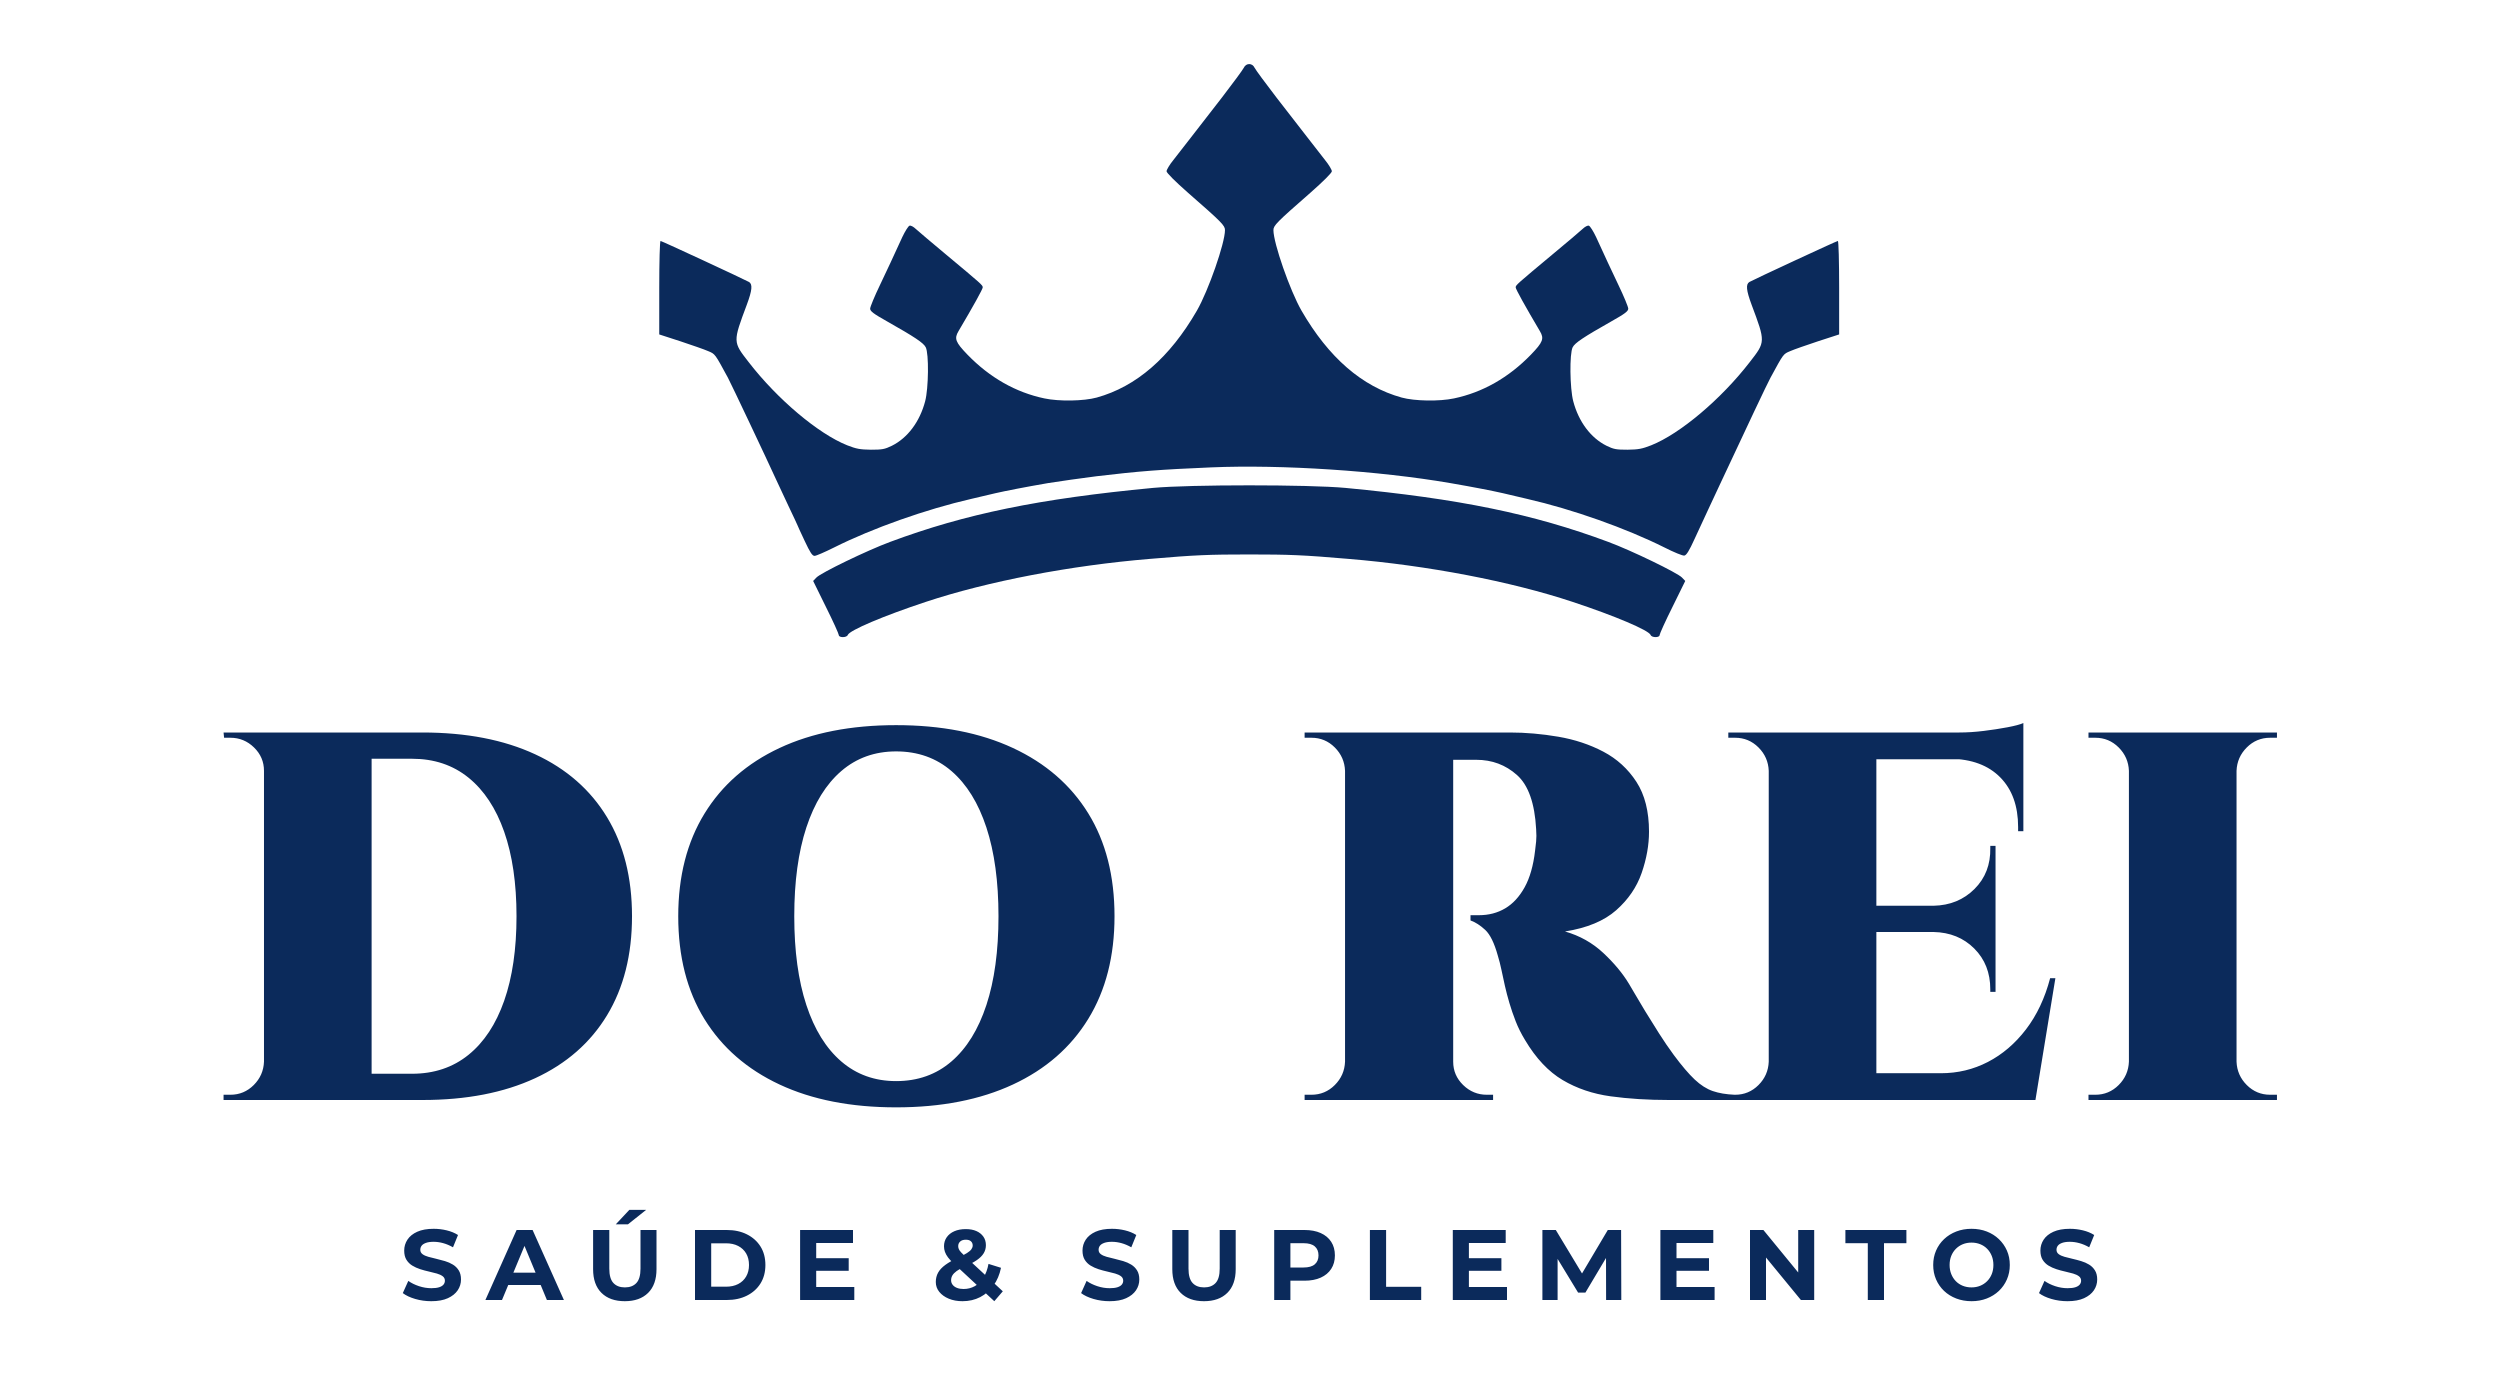
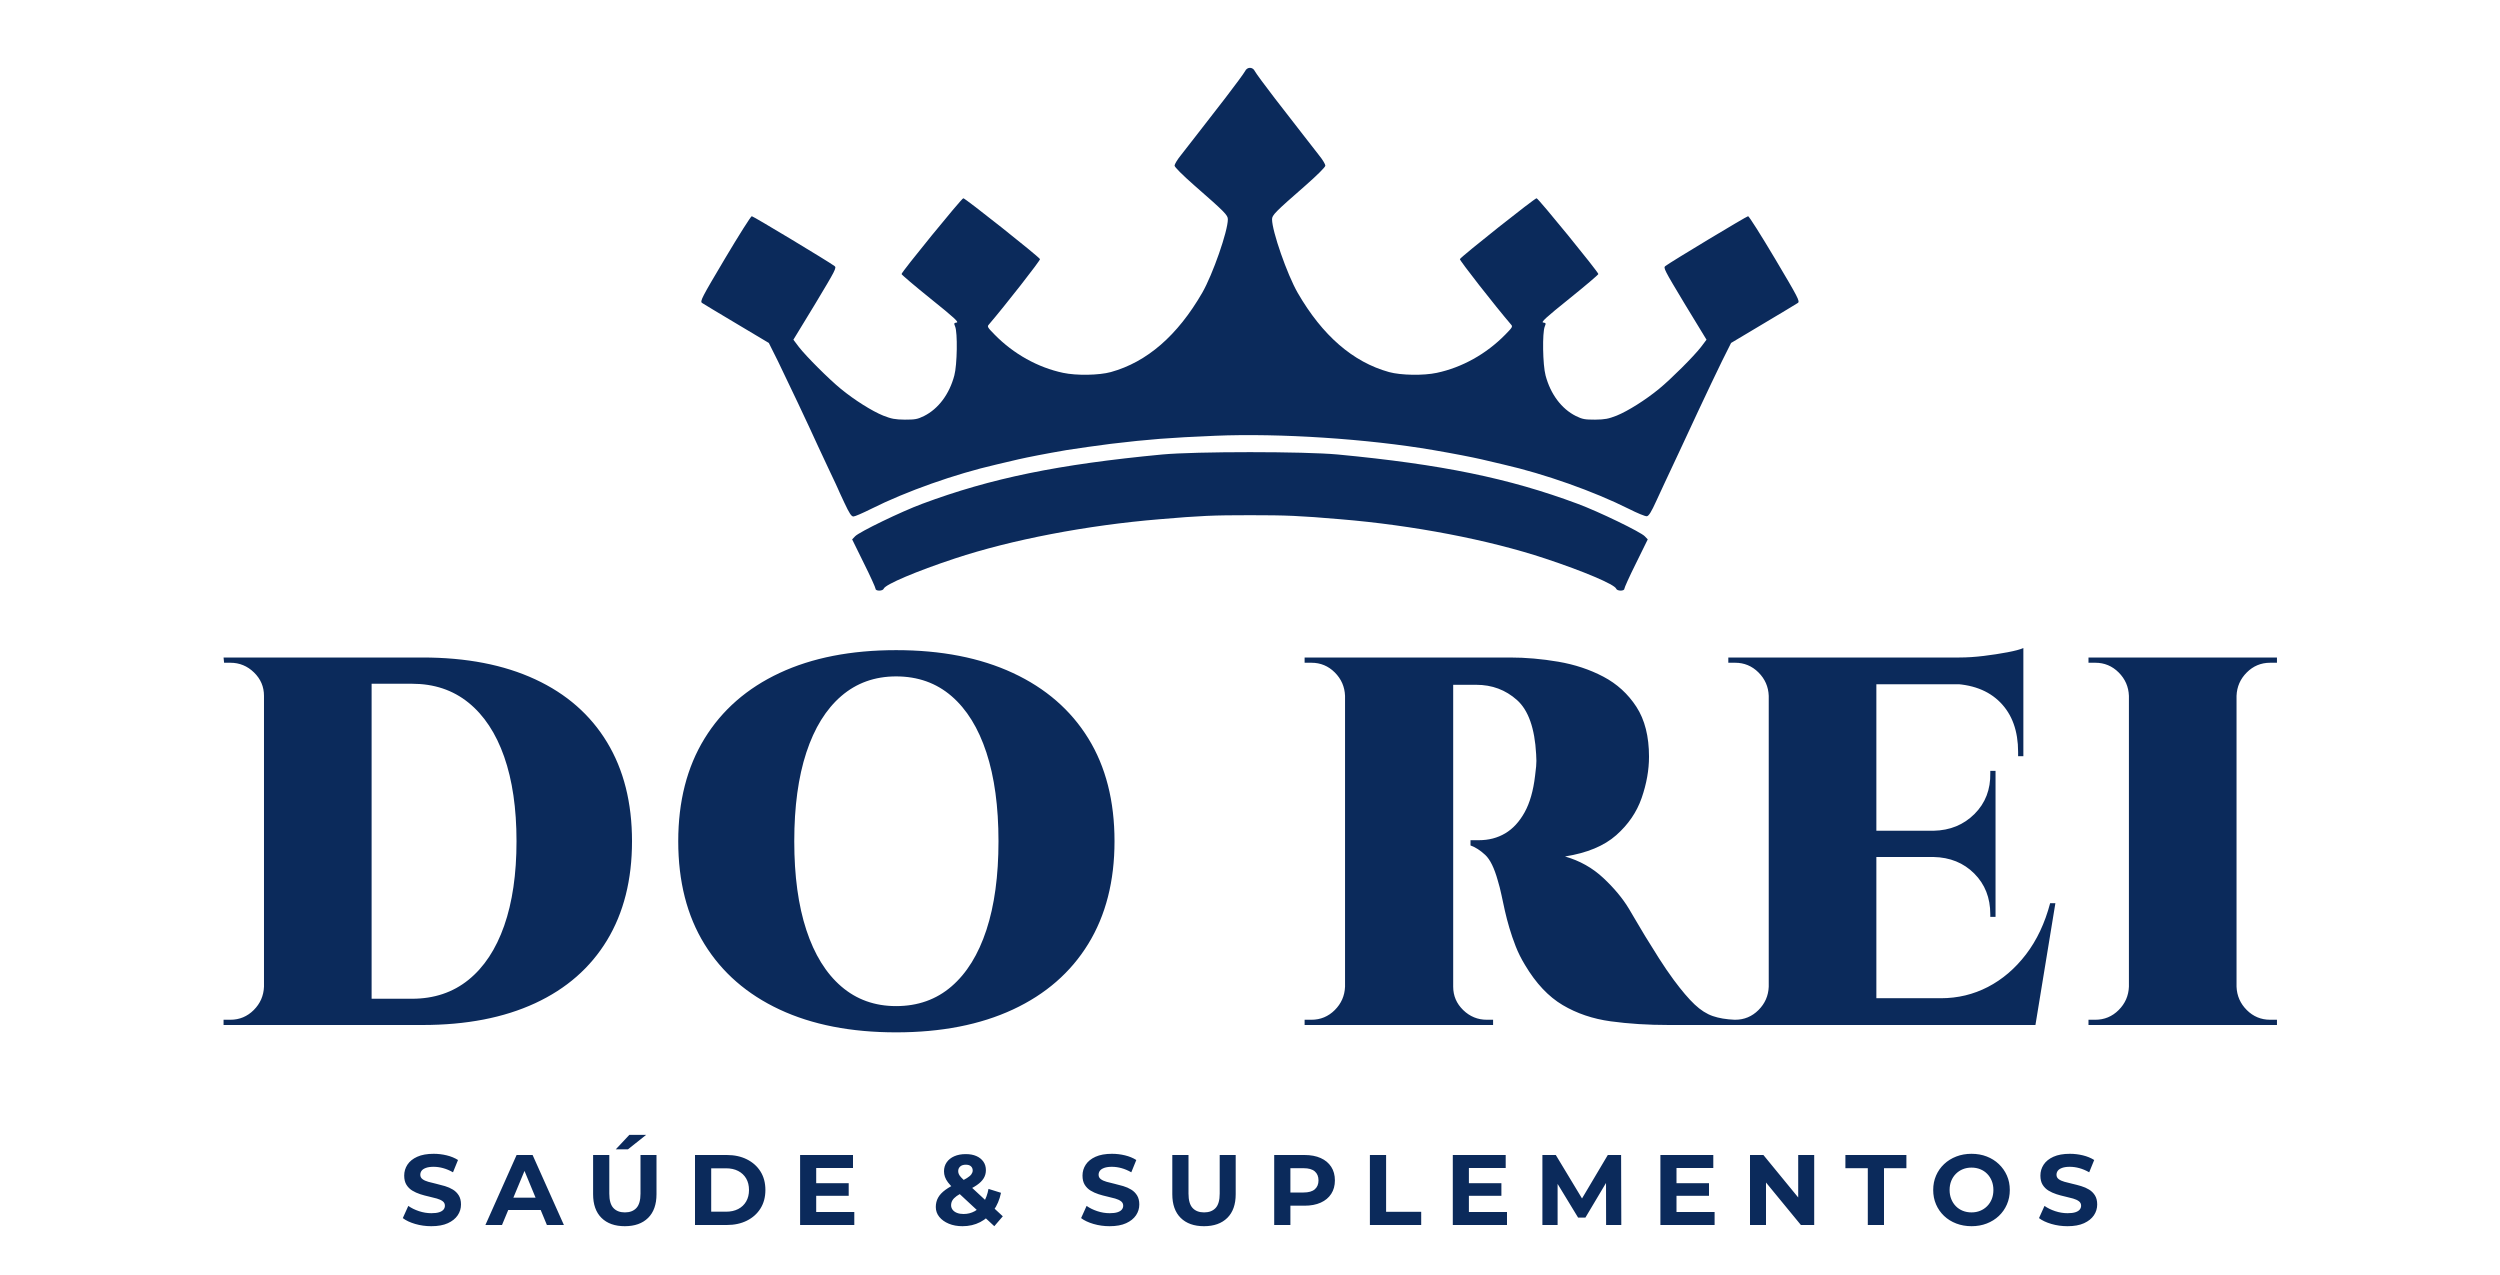
- <svg xmlns="http://www.w3.org/2000/svg" viewBox="0 0 1000 560" width="1000" height="560">
-   <path transform="translate(258,20) scale(0.57)" fill="#0B2A5B" fill-rule="evenodd" d="M136.0,410.6C136.0,409.8 132.0,400.9 127.0,390.9L118.0,372.6L120.3,370.2C123.4,366.9 155.8,351.2 172.0,345.2C224.9,325.5 276.6,314.9 356.5,307.3C382.3,304.9 465.7,304.9 491.5,307.3C571.4,314.9 623.1,325.5 676.0,345.2C692.2,351.2 724.6,366.9 727.7,370.2L730.0,372.6L721.0,390.9C716.0,400.9 712.0,409.8 712.0,410.6C712.0,412.5 706.4,412.5 705.7,410.5C704.4,407.2 680.6,397.1 651.0,387.3C607.6,372.9 549.3,361.7 493.5,357.1C462.0,354.4 452.0,354.0 424.0,354.0C396.0,354.0 386.0,354.4 354.5,357.1C298.7,361.7 240.4,372.9 197.0,387.3C167.4,397.1 143.6,407.2 142.3,410.5C141.6,412.5 136.0,412.5 136.0,410.6ZM112.0,344.4C109.2,338.5 107.0,333.6 107.0,333.5C107.0,333.3 104.0,327.0 100.4,319.4C96.8,311.7 92.9,303.5 91.8,301.0C85.9,288.0 60.3,233.9 58.2,230.0C48.9,212.9 49.3,213.4 44.3,211.3C41.6,210.1 32.9,207.1 24.8,204.4L10.0,199.6L10.0,166.8C10.0,148.6 10.4,134.0 10.9,134.0C11.7,134.0 69.6,160.9 73.0,162.8C75.6,164.4 75.2,168.6 71.5,178.6C61.6,205.1 61.6,204.7 72.8,219.1C92.9,245.1 121.6,269.3 141.9,277.4C148.3,279.9 150.9,280.4 158.5,280.5C166.4,280.5 168.2,280.2 173.3,277.7C184.3,272.2 192.8,260.9 196.6,246.5C199.0,237.4 199.3,213.1 197.0,208.6C195.4,205.5 189.4,201.5 169.8,190.4C160.2,185.0 158.0,183.3 158.0,181.5C158.0,180.3 161.1,172.8 164.9,164.9C171.4,151.1 173.0,147.9 180.6,131.2C182.5,127.2 184.7,123.7 185.6,123.3C186.5,123.0 188.3,123.9 190.3,125.8C192.1,127.4 201.2,135.2 210.5,142.9C236.5,164.6 237.0,165.0 237.0,166.6C237.0,167.8 230.4,179.7 220.0,197.3C216.9,202.5 217.8,205.0 226.3,213.8C241.9,229.9 260.2,240.3 280.3,244.5C290.6,246.7 307.9,246.4 317.0,243.9C344.8,236.2 368.3,215.8 387.3,182.9C395.4,168.8 407.0,135.5 407.0,126.4C407.0,123.2 404.9,121.0 381.2,100.3C372.0,92.2 366.0,86.2 366.0,85.1C366.0,84.1 368.1,80.5 370.8,77.2C373.4,73.9 378.9,66.8 383.1,61.4C387.3,55.9 397.1,43.3 404.9,33.3C412.6,23.3 419.5,13.9 420.2,12.5C421.8,9.0 426.2,9.0 427.8,12.5C428.5,13.9 435.4,23.3 443.1,33.3C450.9,43.3 460.7,55.9 464.9,61.4C469.1,66.8 474.6,73.9 477.2,77.2C479.9,80.5 482.0,84.1 482.0,85.1C482.0,86.2 476.0,92.2 466.8,100.3C443.1,121.0 441.0,123.2 441.0,126.4C441.0,135.5 452.6,168.8 460.7,182.9C479.7,215.8 503.2,236.2 531.0,243.9C540.1,246.4 557.4,246.7 567.7,244.5C587.8,240.3 606.1,229.9 621.7,213.8C630.2,205.0 631.1,202.5 628.0,197.3C617.6,179.7 611.0,167.8 611.0,166.6C611.0,165.0 611.5,164.6 637.5,142.9C646.9,135.2 655.9,127.4 657.7,125.8C659.7,123.9 661.5,123.0 662.4,123.3C663.3,123.7 665.5,127.2 667.4,131.2C675.0,147.9 676.6,151.1 683.1,164.9C686.9,172.8 690.0,180.3 690.0,181.5C690.0,183.3 687.8,185.0 678.2,190.4C658.6,201.5 652.6,205.5 651.0,208.6C648.7,213.1 649.0,237.4 651.4,246.5C655.2,260.9 663.7,272.2 674.7,277.7C679.8,280.2 681.6,280.5 689.5,280.5C697.1,280.4 699.7,279.9 706.1,277.4C726.4,269.3 755.1,245.1 775.2,219.1C786.4,204.7 786.4,205.1 776.5,178.6C772.8,168.6 772.4,164.4 775.0,162.8C778.4,160.9 836.3,134.0 837.1,134.0C837.6,134.0 838.0,148.6 838.0,166.8L838.0,199.6L823.2,204.4C815.1,207.1 806.4,210.1 803.7,211.3C798.7,213.4 799.1,212.9 789.8,230.0C787.7,233.8 773.1,264.7 754.5,304.5C752.2,309.5 748.4,317.6 746.1,322.5C743.8,327.5 739.5,336.7 736.6,343.0C732.7,351.6 730.8,354.6 729.3,354.8C728.2,355.0 721.9,352.4 715.4,349.1C688.4,335.6 650.9,322.3 619.0,315.0C614.3,313.9 606.7,312.1 602.0,311.0C594.5,309.3 581.8,306.8 565.0,303.9C514.9,295.3 446.9,290.8 397.3,292.9C361.6,294.4 346.5,295.6 317.0,299.1C306.7,300.4 290.5,302.7 283.0,303.9C266.2,306.8 253.5,309.3 246.0,311.0C241.3,312.1 233.7,313.9 229.0,315.0C197.2,322.3 159.6,335.6 132.7,349.1C126.3,352.3 120.1,355.0 119.0,355.0C117.4,355.0 115.9,352.7 112.0,344.4Z" />
+ <svg xmlns="http://www.w3.org/2000/svg" viewBox="0 30 1000 510" width="1000" height="510">
+   <path transform="translate(253.5,52) scale(0.52)" fill="#0B2A5B" fill-rule="evenodd" d="M186.0,410.6C186.0,409.8 182.0,400.9 177.0,390.9L168.0,372.6L170.3,370.2C173.4,366.9 205.8,351.2 222.0,345.2C274.9,325.5 326.6,314.9 406.5,307.3C432.3,304.9 515.7,304.9 541.5,307.3C621.4,314.9 673.1,325.5 726.0,345.2C742.2,351.2 774.6,366.9 777.7,370.2L780.0,372.6L771.0,390.9C766.0,400.9 762.0,409.8 762.0,410.6C762.0,412.5 756.4,412.5 755.7,410.5C754.4,407.2 730.6,397.1 701.0,387.3C657.6,372.9 599.3,361.7 543.5,357.1C512.0,354.4 502.0,354.0 474.0,354.0C446.0,354.0 436.0,354.4 404.5,357.1C348.7,361.7 290.4,372.9 247.0,387.3C217.4,397.1 193.6,407.2 192.3,410.5C191.6,412.5 186.0,412.5 186.0,410.6ZM162.0,344.4C159.2,338.5 157.0,333.6 157.0,333.5C157.0,333.3 154.0,327.0 150.4,319.4C146.8,311.7 142.9,303.5 141.8,301.0C135.4,286.8 116.8,247.5 110.9,235.5L103.9,221.5L79.1,206.7C65.5,198.6 53.5,191.4 52.5,190.7C50.9,189.4 52.1,187.0 70.1,156.7C80.8,138.7 90.1,124.0 90.8,124.0C91.9,124.0 149.2,158.5 154.4,162.3C156.2,163.6 155.4,165.1 139.6,191.4L122.8,219.0L127.1,224.7C132.7,231.9 150.1,249.3 159.4,256.9C169.9,265.5 183.3,273.9 191.9,277.4C198.3,279.9 200.9,280.4 208.5,280.5C216.4,280.5 218.2,280.2 223.3,277.7C234.3,272.2 242.8,260.9 246.6,246.5C248.8,238.4 249.2,213.5 247.2,208.8C246.2,206.4 246.3,206.1 248.4,205.8C250.3,205.6 246.6,202.1 228.4,187.5C216.1,177.6 206.0,169.0 206.0,168.5C206.0,166.9 251.9,110.6 253.5,110.2C254.7,109.9 311.0,154.6 312.5,157.0C313.0,157.8 285.6,192.8 273.2,207.3C271.7,208.9 272.1,209.5 277.6,215.1C292.2,230.0 310.9,240.4 330.3,244.5C340.6,246.7 357.9,246.4 367.0,243.9C394.8,236.2 418.3,215.8 437.3,182.9C445.4,168.8 457.0,135.5 457.0,126.4C457.0,123.2 454.9,121.0 431.2,100.3C422.0,92.2 416.0,86.2 416.0,85.1C416.0,84.1 418.1,80.5 420.8,77.2C423.4,73.9 428.9,66.8 433.1,61.4C437.3,55.9 447.1,43.3 454.9,33.3C462.6,23.3 469.5,13.9 470.2,12.5C471.8,9.0 476.2,9.0 477.8,12.5C478.5,13.9 485.4,23.3 493.1,33.3C500.9,43.3 510.7,55.9 514.9,61.4C519.1,66.8 524.6,73.9 527.2,77.2C529.9,80.5 532.0,84.1 532.0,85.1C532.0,86.2 526.0,92.2 516.8,100.3C493.1,121.0 491.0,123.2 491.0,126.4C491.0,135.5 502.6,168.8 510.7,182.9C529.7,215.8 553.2,236.2 581.0,243.9C590.1,246.4 607.4,246.7 617.7,244.5C637.1,240.4 655.8,230.0 670.4,215.1C675.9,209.5 676.3,208.9 674.8,207.3C662.4,192.8 635.0,157.8 635.5,157.0C637.0,154.6 693.3,109.9 694.5,110.2C696.1,110.6 742.0,166.9 742.0,168.5C742.0,169.0 731.9,177.6 719.6,187.5C701.4,202.1 697.7,205.6 699.6,205.8C701.7,206.1 701.8,206.4 700.8,208.8C698.8,213.5 699.2,238.4 701.4,246.5C705.2,260.9 713.7,272.2 724.7,277.7C729.8,280.2 731.6,280.5 739.5,280.5C747.1,280.4 749.7,279.9 756.1,277.4C764.7,273.9 778.1,265.5 788.6,256.9C797.9,249.3 815.3,231.9 820.9,224.7L825.2,219.0L808.4,191.4C792.6,165.1 791.8,163.6 793.6,162.3C798.8,158.5 856.1,124.0 857.2,124.0C857.9,124.0 867.2,138.7 877.9,156.7C895.9,187.0 897.1,189.4 895.5,190.7C894.5,191.4 882.5,198.6 868.9,206.7L844.1,221.5L837.1,235.5C833.3,243.2 825.2,260.3 819.0,273.5C812.9,286.7 806.1,301.1 804.1,305.5C793.7,327.6 791.5,332.4 786.6,343.0C782.7,351.6 780.8,354.6 779.3,354.8C778.2,355.0 771.9,352.4 765.4,349.1C738.4,335.6 700.9,322.3 669.0,315.0C664.3,313.9 656.7,312.1 652.0,311.0C644.5,309.3 631.8,306.8 615.0,303.9C564.9,295.3 496.9,290.8 447.3,292.9C411.6,294.4 396.5,295.6 367.0,299.1C356.7,300.4 340.5,302.7 333.0,303.9C316.2,306.8 303.5,309.3 296.0,311.0C291.3,312.1 283.7,313.9 279.0,315.0C247.2,322.3 209.6,335.6 182.7,349.1C176.3,352.3 170.1,355.0 169.0,355.0C167.4,355.0 165.9,352.7 162.0,344.4Z" />
  <path fill="#0B2A5B" d="M169.015 293.0Q195.265 293.0 214.06 301.715Q232.855 310.43 242.83 326.915Q252.805 343.4 252.805 366.5Q252.805 389.6 242.83 406.085Q232.855 422.57 214.06 431.285Q195.265 440.0 169.015 440.0H115.675L115.465 429.5Q125.545 429.5 133.525 429.5Q141.505 429.5 147.385 429.5Q153.265 429.5 157.15 429.5Q161.035 429.5 162.925 429.5Q164.815 429.5 164.815 429.5Q178.045 429.5 187.39 421.94Q196.735 414.38 201.67 400.31Q206.605 386.24 206.605 366.5Q206.605 346.76 201.67 332.69Q196.735 318.62 187.39 311.06Q178.045 303.5 164.815 303.5Q164.815 303.5 162.82 303.5Q160.825 303.5 156.73 303.5Q152.635 303.5 146.545 303.5Q140.455 303.5 132.16 303.5Q123.865 303.5 113.365 303.5V293.0ZM148.645 293.0V440.0H105.595V293.0ZM106.225 424.67V440.0H89.425V437.9Q89.425 437.9 90.79 437.9Q92.155 437.9 92.155 437.9Q97.615 437.9 101.5 434.015Q105.385 430.13 105.595 424.67ZM106.225 308.33H105.595Q105.595 302.87 101.605 298.985Q97.615 295.1 92.155 295.1Q92.155 295.1 90.895 295.1Q89.635 295.1 89.635 295.1L89.425 293.0H106.225Z M358.445 290.06Q385.535 290.06 405.17 299.195Q424.805 308.33 435.305 325.34Q445.805 342.35 445.805 366.5Q445.805 390.44 435.305 407.555Q424.805 424.67 405.17 433.805Q385.535 442.94 358.445 442.94Q331.355 442.94 311.825 433.805Q292.295 424.67 281.795 407.66Q271.295 390.65 271.295 366.5Q271.295 342.56 281.795 325.445Q292.295 308.33 311.825 299.195Q331.355 290.06 358.445 290.06ZM358.445 432.44Q371.465 432.44 380.6 424.565Q389.735 416.69 394.565 401.99Q399.395 387.29 399.395 366.5Q399.395 345.71 394.565 331.01Q389.735 316.31 380.6 308.435Q371.465 300.56 358.445 300.56Q345.635 300.56 336.5 308.435Q327.365 316.31 322.535 331.01Q317.705 345.71 317.705 366.5Q317.705 387.29 322.535 401.99Q327.365 416.69 336.5 424.565Q345.635 432.44 358.445 432.44Z  M578.545 293.0H603.955Q613.405 293.0 623.275 294.68Q633.145 296.36 641.335 300.665Q649.525 304.97 654.565 312.74Q659.605 320.51 659.605 332.69Q659.605 340.67 656.665 349.175Q653.725 357.68 646.48 364.085Q639.235 370.49 626.005 372.59Q634.825 375.11 641.335 381.2Q647.845 387.29 651.625 393.59Q652.045 394.22 653.725 397.16Q655.405 400.1 658.03 404.405Q660.655 408.71 663.595 413.33Q666.535 417.95 669.475 421.94Q674.305 428.45 677.875 431.81Q681.445 435.17 685.12 436.43Q688.795 437.69 693.835 437.9V440.0H667.585Q654.985 440.0 644.275 438.53Q633.565 437.06 625.06 432.02Q616.555 426.98 610.045 416.06Q607.735 412.28 606.265 408.5Q604.795 404.72 603.745 401.15Q602.695 397.58 601.96 394.325Q601.225 391.07 600.595 388.025Q599.965 384.98 599.125 382.25Q597.025 374.69 594.085 371.96Q591.145 369.23 588.205 368.18V366.08Q589.045 366.08 590.095 366.08Q591.145 366.08 591.565 366.08Q597.445 366.08 602.065 363.35Q606.685 360.62 609.835 354.95Q612.985 349.28 614.035 340.25Q614.245 338.57 614.455 336.575Q614.665 334.58 614.455 331.64Q613.615 316.1 606.79 310.01Q599.965 303.92 590.515 303.92Q589.465 303.92 587.785 303.92Q586.105 303.92 584.215 303.92Q582.325 303.92 580.645 303.92Q580.645 303.92 580.12 301.19Q579.595 298.46 579.07 295.73Q578.545 293.0 578.545 293.0ZM581.275 293.0V440.0H538.015V293.0ZM538.645 424.67V440.0H521.845V437.9Q522.265 437.9 523.315 437.9Q524.365 437.9 524.575 437.9Q530.035 437.9 533.92 434.015Q537.805 430.13 538.015 424.67ZM538.645 308.33H538.015Q537.805 302.87 533.92 298.985Q530.035 295.1 524.575 295.1Q524.365 295.1 523.315 295.1Q522.265 295.1 521.845 295.1V293.0H538.645ZM580.645 424.67H581.275Q581.275 430.13 585.265 434.015Q589.255 437.9 594.715 437.9Q595.135 437.9 596.08 437.9Q597.025 437.9 597.235 437.9V440.0H580.645Z M750.545 293.0V440.0H707.495V293.0ZM805.145 429.29 813.545 440.0H749.915V429.29ZM798.215 362.3V372.8H749.915V362.3ZM809.345 293.0V303.71H749.915V293.0ZM822.155 391.28 814.175 440.0H768.815L776.375 429.29Q786.455 429.29 795.17 424.775Q803.885 420.26 810.395 411.755Q816.905 403.25 820.055 391.28ZM798.215 372.38V396.74H796.115V395.69Q796.115 385.82 789.71 379.415Q783.305 373.01 773.435 372.8V372.38ZM798.215 338.36V362.72H773.435V362.3Q783.305 362.09 789.815 355.58Q796.325 349.07 796.115 339.2V338.36ZM809.345 303.08V332.48H807.245V330.8Q807.245 318.2 800.105 310.955Q792.965 303.71 780.155 303.5V303.08ZM809.345 289.22V295.31L783.725 293.0Q788.345 293.0 793.49 292.37Q798.635 291.74 803.045 290.9Q807.455 290.06 809.345 289.22ZM708.125 424.67V440.0H691.325V437.9Q691.325 437.9 692.69 437.9Q694.055 437.9 694.055 437.9Q699.515 437.9 703.4 434.015Q707.285 430.13 707.495 424.67ZM708.125 308.33H707.495Q707.285 302.87 703.4 298.985Q699.515 295.1 694.055 295.1Q694.055 295.1 692.69 295.1Q691.325 295.1 691.325 295.1V293.0H708.125Z M894.615 293.0V440.0H851.565V293.0ZM852.195 424.67V440.0H835.395V437.9Q835.395 437.9 836.76 437.9Q838.125 437.9 838.125 437.9Q843.585 437.9 847.47 434.015Q851.355 430.13 851.565 424.67ZM852.195 308.33H851.565Q851.355 302.87 847.47 298.985Q843.585 295.1 838.125 295.1Q838.125 295.1 836.76 295.1Q835.395 295.1 835.395 295.1V293.0H852.195ZM893.985 424.67H894.615Q894.825 430.13 898.71 434.015Q902.595 437.9 908.055 437.9Q908.055 437.9 909.315 437.9Q910.575 437.9 910.785 437.9V440.0H893.985ZM893.985 308.33V293.0H910.785V295.1Q910.575 295.1 909.315 295.1Q908.055 295.1 908.055 295.1Q902.595 295.1 898.71 298.985Q894.825 302.87 894.615 308.33Z" />
  <path fill="#0B2A5B" d="M172.52 520.48Q169.16 520.48 166.08 519.58Q163.0 518.68 161.12 517.24L163.32 512.36Q165.12 513.64 167.58 514.46Q170.04 515.28 172.56 515.28Q174.48 515.28 175.66 514.9Q176.84 514.52 177.4 513.84Q177.96 513.16 177.96 512.28Q177.96 511.16 177.08 510.5Q176.2 509.84 174.76 509.42Q173.32 509.0 171.58 508.62Q169.84 508.24 168.1 507.68Q166.36 507.12 164.92 506.24Q163.48 505.36 162.58 503.92Q161.68 502.48 161.68 500.24Q161.68 497.84 162.98 495.86Q164.28 493.88 166.9 492.7Q169.52 491.52 173.48 491.52Q176.12 491.52 178.68 492.14Q181.24 492.76 183.2 494.0L181.2 498.92Q179.24 497.8 177.28 497.26Q175.32 496.72 173.44 496.72Q171.56 496.72 170.36 497.16Q169.16 497.6 168.64 498.3Q168.12 499.0 168.12 499.92Q168.12 501.0 169.0 501.66Q169.88 502.32 171.32 502.72Q172.76 503.12 174.5 503.52Q176.24 503.92 177.98 504.44Q179.72 504.96 181.16 505.84Q182.6 506.72 183.5 508.16Q184.4 509.6 184.4 511.8Q184.4 514.16 183.08 516.12Q181.76 518.08 179.14 519.28Q176.52 520.48 172.52 520.48Z M194.16 520.0 206.64 492.0H213.04L225.56 520.0H218.76L208.52 495.28H211.08L200.8 520.0ZM200.4 514.0 202.12 509.08H216.52L218.28 514.0Z M249.92 520.48Q243.96 520.48 240.6 517.16Q237.24 513.84 237.24 507.68V492.0H243.72V507.44Q243.72 511.44 245.36 513.2Q247 514.96 249.96 514.96Q252.92 514.96 254.56 513.2Q256.2 511.44 256.2 507.44V492.0H262.6V507.68Q262.6 513.84 259.24 517.16Q255.88 520.48 249.92 520.48ZM246.32 489.72 251.72 483.96H258.44L251.2 489.72Z M278 520.0V492.0H290.72Q295.28 492.0 298.76 493.74Q302.24 495.48 304.2 498.6Q306.16 501.72 306.16 506.0Q306.16 510.24 304.2 513.38Q302.24 516.52 298.76 518.26Q295.28 520.0 290.72 520.0ZM284.48 514.68H290.4Q293.2 514.68 295.26 513.62Q297.32 512.56 298.46 510.6Q299.6 508.64 299.6 506.0Q299.6 503.32 298.46 501.38Q297.32 499.44 295.26 498.38Q293.2 497.32 290.4 497.32H284.48Z M320.04 520.0V492.0H341.2V497.2H326.48V514.8H341.72V520.0ZM326 508.32V503.28H339.48V508.32Z  M397.72 520.48 381.44 505.36Q380.04 504.08 379.2 502.96Q378.36 501.84 377.98 500.76Q377.6 499.68 377.6 498.52Q377.6 496.48 378.68 494.92Q379.76 493.36 381.72 492.5Q383.68 491.64 386.32 491.64Q388.76 491.64 390.54 492.42Q392.32 493.2 393.34 494.64Q394.36 496.08 394.36 498.08Q394.36 499.84 393.48 501.3Q392.6 502.76 390.74 504.04Q388.88 505.32 385.88 506.64Q383.84 507.56 382.66 508.42Q381.48 509.28 380.96 510.16Q380.44 511.04 380.44 512.12Q380.44 513.12 381.06 513.92Q381.68 514.72 382.8 515.16Q383.92 515.6 385.44 515.6Q387.88 515.6 389.92 514.46Q391.96 513.32 393.38 511.06Q394.8 508.8 395.4 505.56L400.4 507.12Q399.56 511.2 397.4 514.2Q395.24 517.2 392.08 518.84Q388.92 520.48 385 520.48Q381.92 520.48 379.52 519.48Q377.12 518.48 375.72 516.76Q374.32 515.04 374.32 512.8Q374.32 510.72 375.24 509.06Q376.16 507.4 378.16 505.94Q380.16 504.48 383.24 503.08Q385.48 502.04 386.76 501.24Q388.04 500.44 388.56 499.7Q389.08 498.96 389.08 498.2Q389.08 497.16 388.38 496.52Q387.68 495.88 386.32 495.88Q384.88 495.88 384.08 496.6Q383.28 497.32 383.28 498.44Q383.28 499.04 383.52 499.62Q383.76 500.2 384.44 500.94Q385.12 501.68 386.36 502.84L401.12 516.52Z  M443.84 520.48Q440.48 520.48 437.4 519.58Q434.32 518.68 432.44 517.24L434.64 512.36Q436.44 513.64 438.9 514.46Q441.36 515.28 443.88 515.28Q445.8 515.28 446.98 514.9Q448.16 514.52 448.72 513.84Q449.28 513.16 449.28 512.28Q449.28 511.16 448.4 510.5Q447.52 509.84 446.08 509.42Q444.64 509.0 442.9 508.62Q441.16 508.24 439.42 507.68Q437.68 507.12 436.24 506.24Q434.8 505.36 433.9 503.92Q433 502.48 433 500.24Q433 497.84 434.3 495.86Q435.6 493.88 438.22 492.7Q440.84 491.52 444.8 491.52Q447.44 491.52 450 492.14Q452.56 492.76 454.52 494.0L452.52 498.92Q450.56 497.8 448.6 497.26Q446.64 496.72 444.76 496.72Q442.88 496.72 441.68 497.16Q440.48 497.6 439.96 498.3Q439.44 499.0 439.44 499.92Q439.44 501.0 440.32 501.66Q441.2 502.32 442.64 502.72Q444.08 503.12 445.82 503.52Q447.56 503.92 449.3 504.44Q451.04 504.96 452.48 505.84Q453.92 506.72 454.82 508.16Q455.72 509.6 455.72 511.8Q455.72 514.16 454.4 516.12Q453.08 518.08 450.46 519.28Q447.84 520.48 443.84 520.48Z M481.6 520.48Q475.64 520.48 472.28 517.16Q468.92 513.84 468.92 507.68V492.0H475.4V507.44Q475.4 511.44 477.04 513.2Q478.68 514.96 481.64 514.96Q484.6 514.96 486.24 513.2Q487.88 511.44 487.88 507.44V492.0H494.28V507.68Q494.28 513.84 490.92 517.16Q487.56 520.48 481.6 520.48Z M509.68 520.0V492.0H521.8Q525.56 492.0 528.28 493.22Q531 494.44 532.48 496.72Q533.96 499.0 533.96 502.16Q533.96 505.28 532.48 507.56Q531 509.84 528.28 511.06Q525.56 512.28 521.8 512.28H513.28L516.16 509.36V520.0ZM516.16 510.08 513.28 507.0H521.44Q524.44 507.0 525.92 505.72Q527.4 504.44 527.4 502.16Q527.4 499.84 525.92 498.56Q524.44 497.28 521.44 497.28H513.28L516.16 494.2Z M547.96 520.0V492.0H554.44V514.72H568.48V520.0Z M581.12 520.0V492.0H602.28V497.2H587.56V514.8H602.8V520.0ZM587.08 508.32V503.28H600.56V508.32Z M616.96 520.0V492.0H622.32L634.24 511.76H631.4L643.12 492.0H648.44L648.52 520.0H642.44L642.4 501.32H643.52L634.16 517.04H631.24L621.68 501.32H623.04V520.0Z M664.16 520.0V492.0H685.32V497.2H670.6V514.8H685.84V520.0ZM670.12 508.32V503.28H683.6V508.32Z M700.0 520.0V492.0H705.36L721.88 512.16H719.28V492.0H725.68V520.0H720.36L703.8 499.84H706.4V520.0Z M747.12 520.0V497.28H738.16V492.0H762.56V497.28H753.6V520.0Z M788.64 520.48Q785.32 520.48 782.5 519.4Q779.68 518.32 777.62 516.36Q775.56 514.4 774.42 511.76Q773.28 509.12 773.28 506.0Q773.28 502.88 774.42 500.24Q775.56 497.6 777.64 495.64Q779.72 493.68 782.52 492.6Q785.32 491.52 788.6 491.52Q791.92 491.52 794.7 492.6Q797.48 493.68 799.54 495.64Q801.6 497.6 802.76 500.22Q803.92 502.84 803.92 506.0Q803.92 509.12 802.76 511.78Q801.6 514.44 799.54 516.38Q797.48 518.32 794.7 519.4Q791.92 520.48 788.64 520.48ZM788.6 514.96Q790.48 514.96 792.06 514.32Q793.64 513.68 794.84 512.48Q796.04 511.28 796.7 509.64Q797.36 508.0 797.36 506.0Q797.36 504.0 796.7 502.36Q796.04 500.72 794.86 499.52Q793.68 498.32 792.08 497.68Q790.48 497.04 788.6 497.04Q786.72 497.04 785.14 497.68Q783.56 498.32 782.36 499.52Q781.16 500.72 780.5 502.36Q779.84 504.0 779.84 506.0Q779.84 507.96 780.5 509.62Q781.16 511.28 782.34 512.48Q783.52 513.68 785.12 514.32Q786.72 514.96 788.6 514.96Z M827.0 520.48Q823.64 520.48 820.56 519.58Q817.48 518.68 815.6 517.24L817.8 512.36Q819.6 513.64 822.06 514.46Q824.52 515.28 827.04 515.28Q828.96 515.28 830.14 514.9Q831.32 514.52 831.88 513.84Q832.44 513.16 832.44 512.28Q832.44 511.16 831.56 510.5Q830.68 509.84 829.24 509.42Q827.8 509.0 826.06 508.62Q824.32 508.24 822.58 507.68Q820.84 507.12 819.4 506.24Q817.96 505.36 817.06 503.92Q816.16 502.48 816.16 500.24Q816.16 497.84 817.46 495.86Q818.76 493.88 821.38 492.7Q824.0 491.52 827.96 491.52Q830.6 491.52 833.16 492.14Q835.72 492.76 837.68 494.0L835.68 498.92Q833.72 497.8 831.76 497.26Q829.8 496.72 827.92 496.72Q826.04 496.72 824.84 497.16Q823.64 497.6 823.12 498.3Q822.6 499.0 822.6 499.92Q822.6 501.0 823.48 501.66Q824.36 502.32 825.8 502.72Q827.24 503.12 828.98 503.52Q830.72 503.92 832.46 504.44Q834.2 504.96 835.64 505.84Q837.08 506.72 837.98 508.16Q838.88 509.6 838.88 511.8Q838.88 514.16 837.56 516.12Q836.24 518.08 833.62 519.28Q831.0 520.48 827.0 520.48Z" />
</svg>
